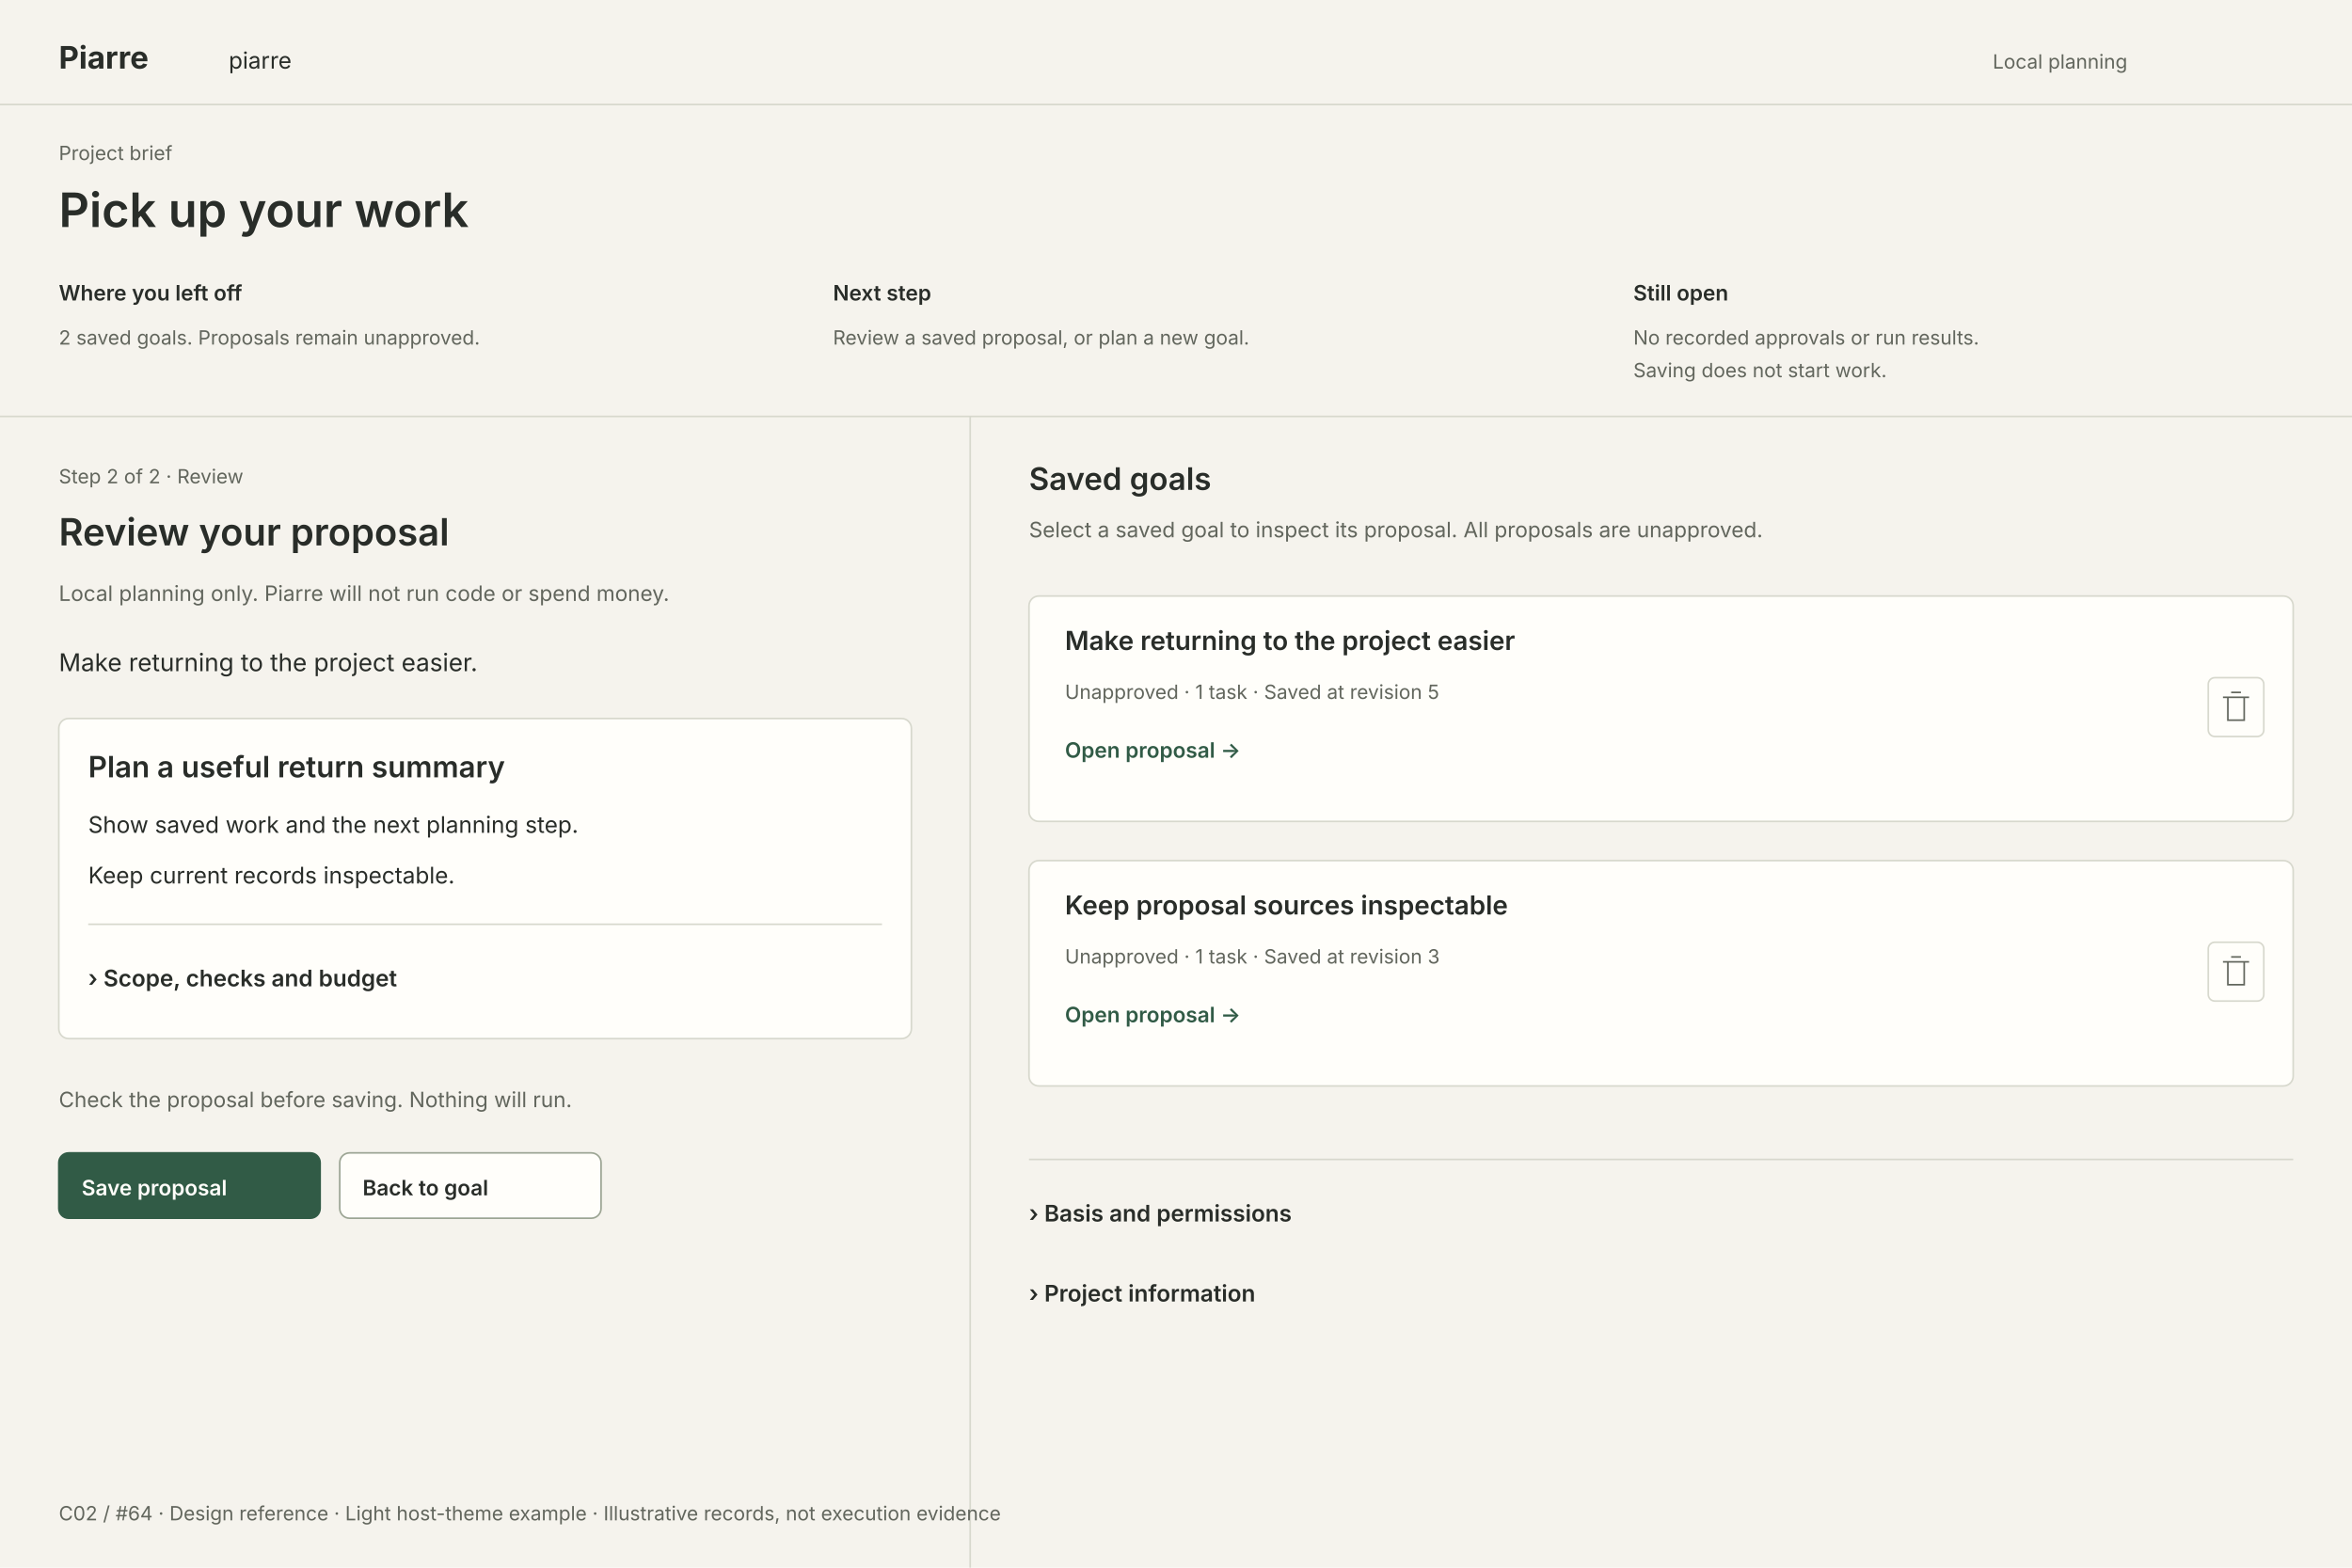
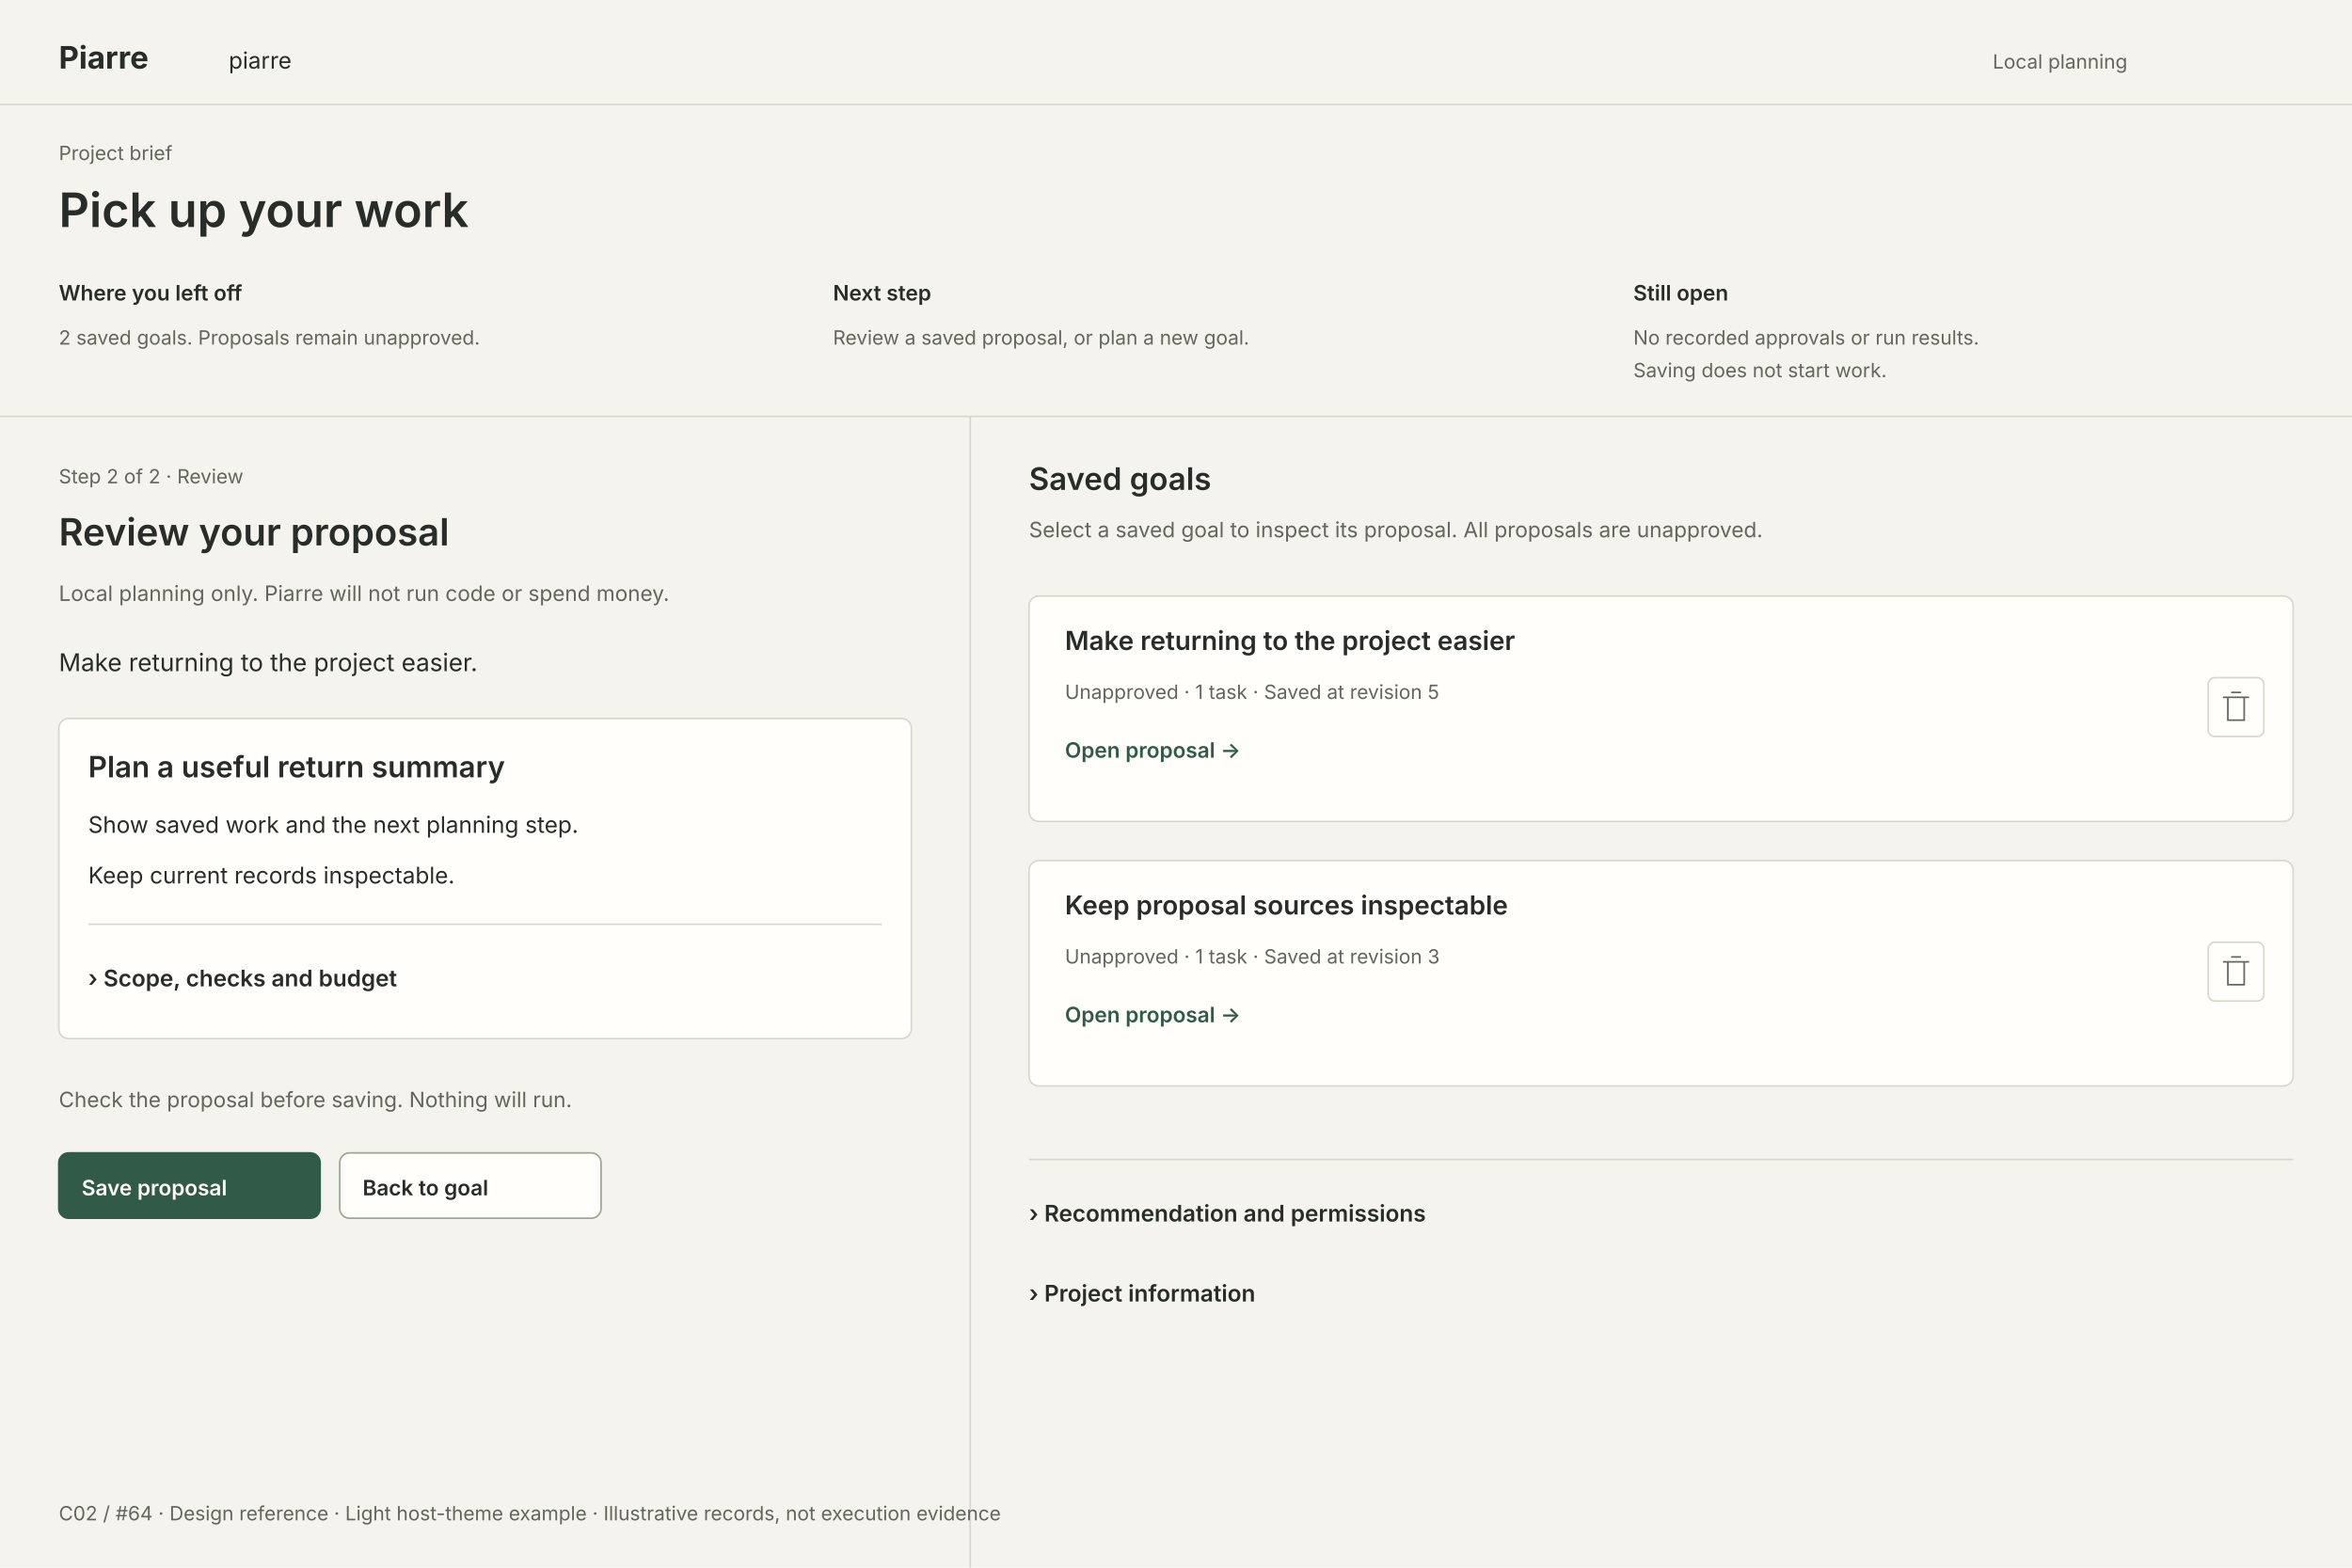
<svg xmlns="http://www.w3.org/2000/svg" width="1440" height="960" viewBox="0 0 1440 960">
  <rect x="0" y="0" width="1440" height="960" rx="0" fill="#f5f3ed" stroke="none" />
  <g id="canonical-project-brief">
    <text x="36" y="42" font-family="-apple-system, BlinkMacSystemFont, Segoe UI, sans-serif" font-size="19" fill="#292d29" font-weight="700">Piarre</text>
    <text x="140" y="42" font-family="-apple-system, BlinkMacSystemFont, Segoe UI, sans-serif" font-size="14" fill="#292d29" font-weight="400">piarre</text>
    <text x="1220" y="42" font-family="-apple-system, BlinkMacSystemFont, Segoe UI, sans-serif" font-size="12" fill="#62665d" font-weight="400">Local planning</text>
    <path d="M0 64L1440 64" stroke="#d7d8cd" />
    <text x="36" y="98" font-family="-apple-system, BlinkMacSystemFont, Segoe UI, sans-serif" font-size="12" fill="#62665d" font-weight="400">Project brief</text>
    <text x="36" y="139" font-family="-apple-system, BlinkMacSystemFont, Segoe UI, sans-serif" font-size="29" fill="#292d29" font-weight="600">Pick up your work</text>
    <text x="36" y="184" font-family="-apple-system, BlinkMacSystemFont, Segoe UI, sans-serif" font-size="13" fill="#292d29" font-weight="600">Where you left off</text>
    <text x="36" y="211" font-family="-apple-system, BlinkMacSystemFont, Segoe UI, sans-serif" font-size="12" fill="#62665d" font-weight="400">2 saved goals. Proposals remain unapproved.</text>
    <text x="510" y="184" font-family="-apple-system, BlinkMacSystemFont, Segoe UI, sans-serif" font-size="13" fill="#292d29" font-weight="600">Next step</text>
    <text x="510" y="211" font-family="-apple-system, BlinkMacSystemFont, Segoe UI, sans-serif" font-size="12" fill="#62665d" font-weight="400">Review a saved proposal, or plan a new goal.</text>
    <text x="1000" y="184" font-family="-apple-system, BlinkMacSystemFont, Segoe UI, sans-serif" font-size="13" fill="#292d29" font-weight="600">Still open</text>
    <text x="1000" y="211" font-family="-apple-system, BlinkMacSystemFont, Segoe UI, sans-serif" font-size="12" fill="#62665d" font-weight="400">No recorded approvals or run results.</text>
    <text x="1000" y="231" font-family="-apple-system, BlinkMacSystemFont, Segoe UI, sans-serif" font-size="12" fill="#62665d" font-weight="400">Saving does not start work.</text>
    <path d="M0 255L1440 255" stroke="#d7d8cd" />
  </g>
  <g id="goal-planning">
    <path d="M594 255L594 960" stroke="#d7d8cd" />
    <text x="36" y="296" font-family="-apple-system, BlinkMacSystemFont, Segoe UI, sans-serif" font-size="12" fill="#62665d" font-weight="400">Step 2 of 2 · Review</text>
    <text x="36" y="334" font-family="-apple-system, BlinkMacSystemFont, Segoe UI, sans-serif" font-size="23" fill="#292d29" font-weight="600">Review your proposal</text>
    <text x="36" y="368" font-family="-apple-system, BlinkMacSystemFont, Segoe UI, sans-serif" font-size="13" fill="#62665d" font-weight="400">Local planning only. Piarre will not run code or spend money.</text>
    <text x="36" y="411" font-family="-apple-system, BlinkMacSystemFont, Segoe UI, sans-serif" font-size="15" fill="#292d29" font-weight="400">Make returning to the project easier.</text>
    <rect x="36" y="440" width="522" height="196" rx="6" fill="#fffefa" stroke="#d7d8cd" />
    <text x="54" y="476" font-family="-apple-system, BlinkMacSystemFont, Segoe UI, sans-serif" font-size="18" fill="#292d29" font-weight="600">Plan a useful return summary</text>
    <text x="54" y="510" font-family="-apple-system, BlinkMacSystemFont, Segoe UI, sans-serif" font-size="14" fill="#292d29" font-weight="400">Show saved work and the next planning step.</text>
    <text x="54" y="541" font-family="-apple-system, BlinkMacSystemFont, Segoe UI, sans-serif" font-size="14" fill="#292d29" font-weight="400">Keep current records inspectable.</text>
    <path d="M54 566L540 566" stroke="#d7d8cd" />
    <text x="54" y="604" font-family="-apple-system, BlinkMacSystemFont, Segoe UI, sans-serif" font-size="14" fill="#292d29" font-weight="600">› Scope, checks and budget</text>
    <text x="36" y="678" font-family="-apple-system, BlinkMacSystemFont, Segoe UI, sans-serif" font-size="13" fill="#62665d" font-weight="400">Check the proposal before saving. Nothing will run.</text>
    <rect x="36" y="706" width="160" height="40" rx="6" fill="#315b46" stroke="#315b46" />
    <text x="50" y="732" font-family="-apple-system, BlinkMacSystemFont, Segoe UI, sans-serif" font-size="13" fill="#fffefa" font-weight="600">Save proposal</text>
    <rect x="208" y="706" width="160" height="40" rx="6" fill="#fffefa" stroke="#9ca594" />
    <text x="222" y="732" font-family="-apple-system, BlinkMacSystemFont, Segoe UI, sans-serif" font-size="13" fill="#292d29" font-weight="600">Back to goal</text>
  </g>
  <g id="saved-project-inspection">
    <text x="630" y="300" font-family="-apple-system, BlinkMacSystemFont, Segoe UI, sans-serif" font-size="19" fill="#292d29" font-weight="600">Saved goals</text>
    <text x="630" y="329" font-family="-apple-system, BlinkMacSystemFont, Segoe UI, sans-serif" font-size="13" fill="#62665d" font-weight="400">Select a saved goal to inspect its proposal. All proposals are unapproved.</text>
    <rect x="630" y="365" width="774" height="138" rx="6" fill="#fffefa" stroke="#d7d8cd" />
    <text x="652" y="398" font-family="-apple-system, BlinkMacSystemFont, Segoe UI, sans-serif" font-size="16" fill="#292d29" font-weight="600">Make returning to the project easier</text>
    <text x="652" y="428" font-family="-apple-system, BlinkMacSystemFont, Segoe UI, sans-serif" font-size="12" fill="#62665d" font-weight="400">Unapproved · 1 task · Saved at revision 5</text>
    <text x="652" y="464" font-family="-apple-system, BlinkMacSystemFont, Segoe UI, sans-serif" font-size="13" fill="#315b46" font-weight="600">Open proposal →</text>
    <rect x="1352" y="415" width="34" height="36" rx="4" fill="#fffefa" stroke="#d7d8cd" />
    <path d="M1361 427h16m-13 0v14h10v-14m-8-3h6" stroke="#62665d" fill="none" />
    <rect x="630" y="527" width="774" height="138" rx="6" fill="#fffefa" stroke="#d7d8cd" />
    <text x="652" y="560" font-family="-apple-system, BlinkMacSystemFont, Segoe UI, sans-serif" font-size="16" fill="#292d29" font-weight="600">Keep proposal sources inspectable</text>
    <text x="652" y="590" font-family="-apple-system, BlinkMacSystemFont, Segoe UI, sans-serif" font-size="12" fill="#62665d" font-weight="400">Unapproved · 1 task · Saved at revision 3</text>
    <text x="652" y="626" font-family="-apple-system, BlinkMacSystemFont, Segoe UI, sans-serif" font-size="13" fill="#315b46" font-weight="600">Open proposal →</text>
    <rect x="1352" y="577" width="34" height="36" rx="4" fill="#fffefa" stroke="#d7d8cd" />
    <path d="M1361 589h16m-13 0v14h10v-14m-8-3h6" stroke="#62665d" fill="none" />
    <path d="M630 710L1404 710" stroke="#d7d8cd" />
-     <text x="630" y="748" font-family="-apple-system, BlinkMacSystemFont, Segoe UI, sans-serif" font-size="14" fill="#292d29" font-weight="600">› Basis and permissions</text>
+     <text x="630" y="748" font-family="-apple-system, BlinkMacSystemFont, Segoe UI, sans-serif" font-size="14" fill="#292d29" font-weight="600">› Recommendation and permissions</text>
    <text x="630" y="797" font-family="-apple-system, BlinkMacSystemFont, Segoe UI, sans-serif" font-size="14" fill="#292d29" font-weight="600">› Project information</text>
  </g>
  <text x="36" y="931" font-family="-apple-system, BlinkMacSystemFont, Segoe UI, sans-serif" font-size="12" fill="#62665d" font-weight="400">C02 / #64 · Design reference · Light host-theme example · Illustrative records, not execution evidence</text>
</svg>
